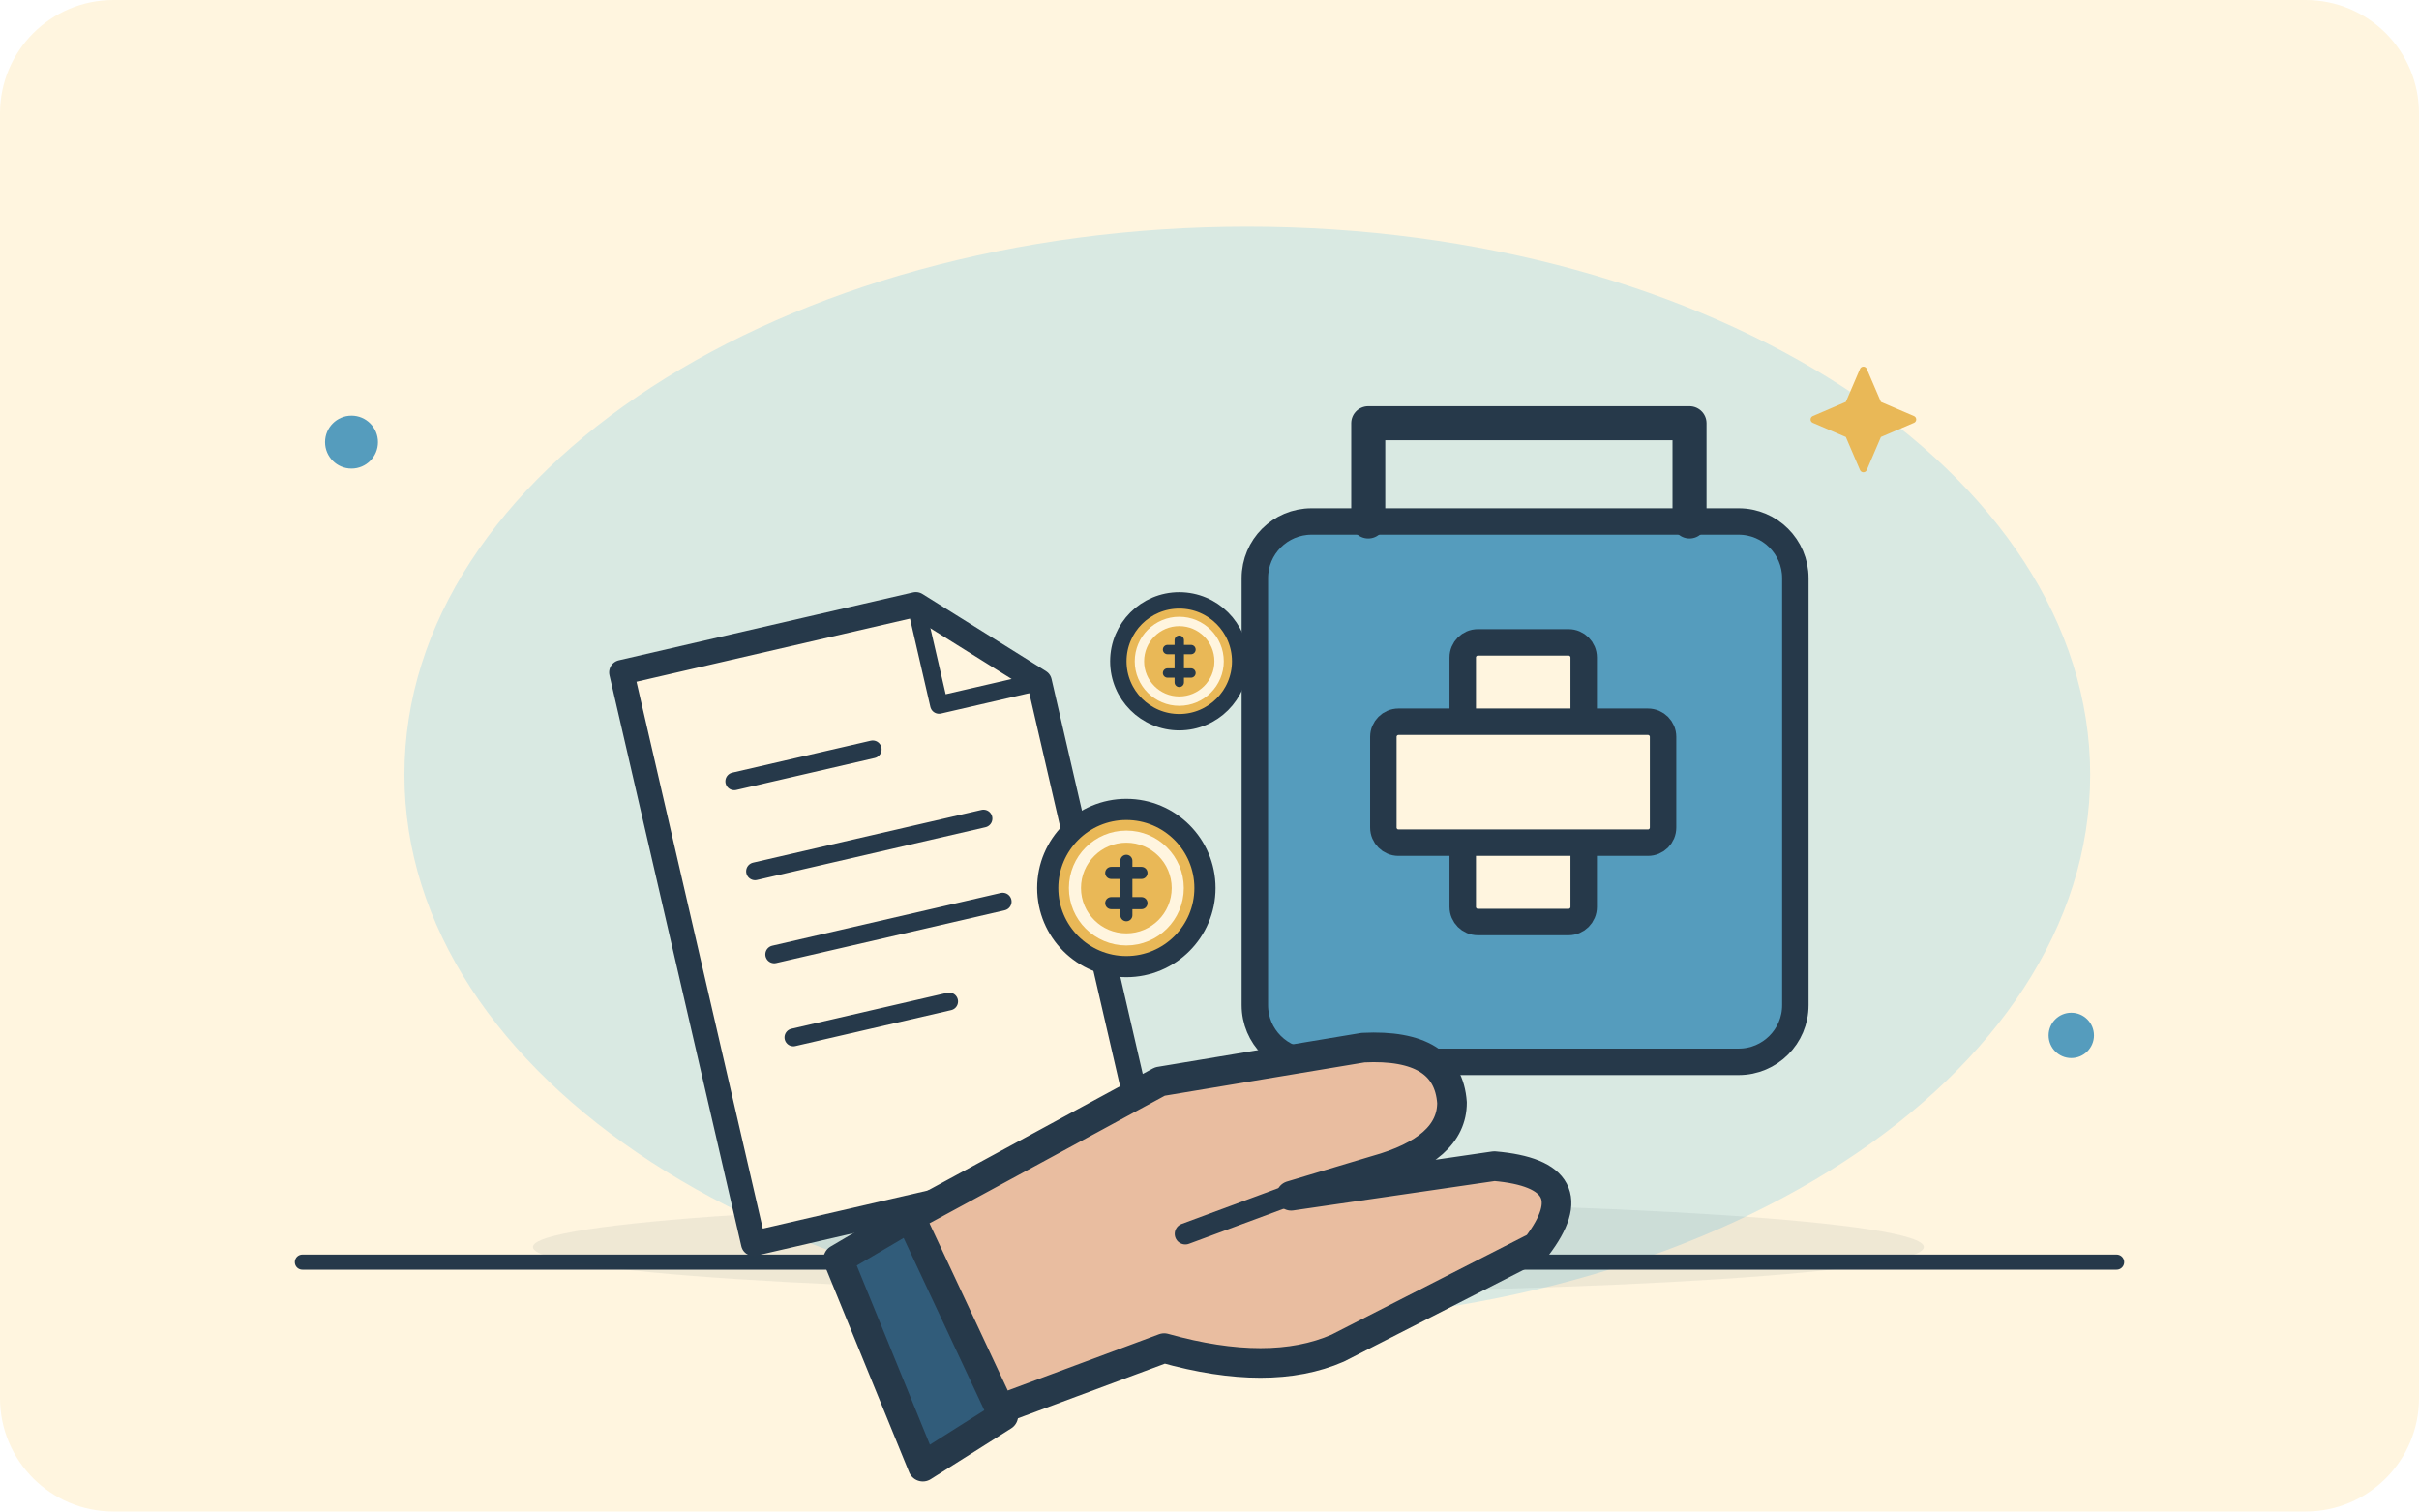
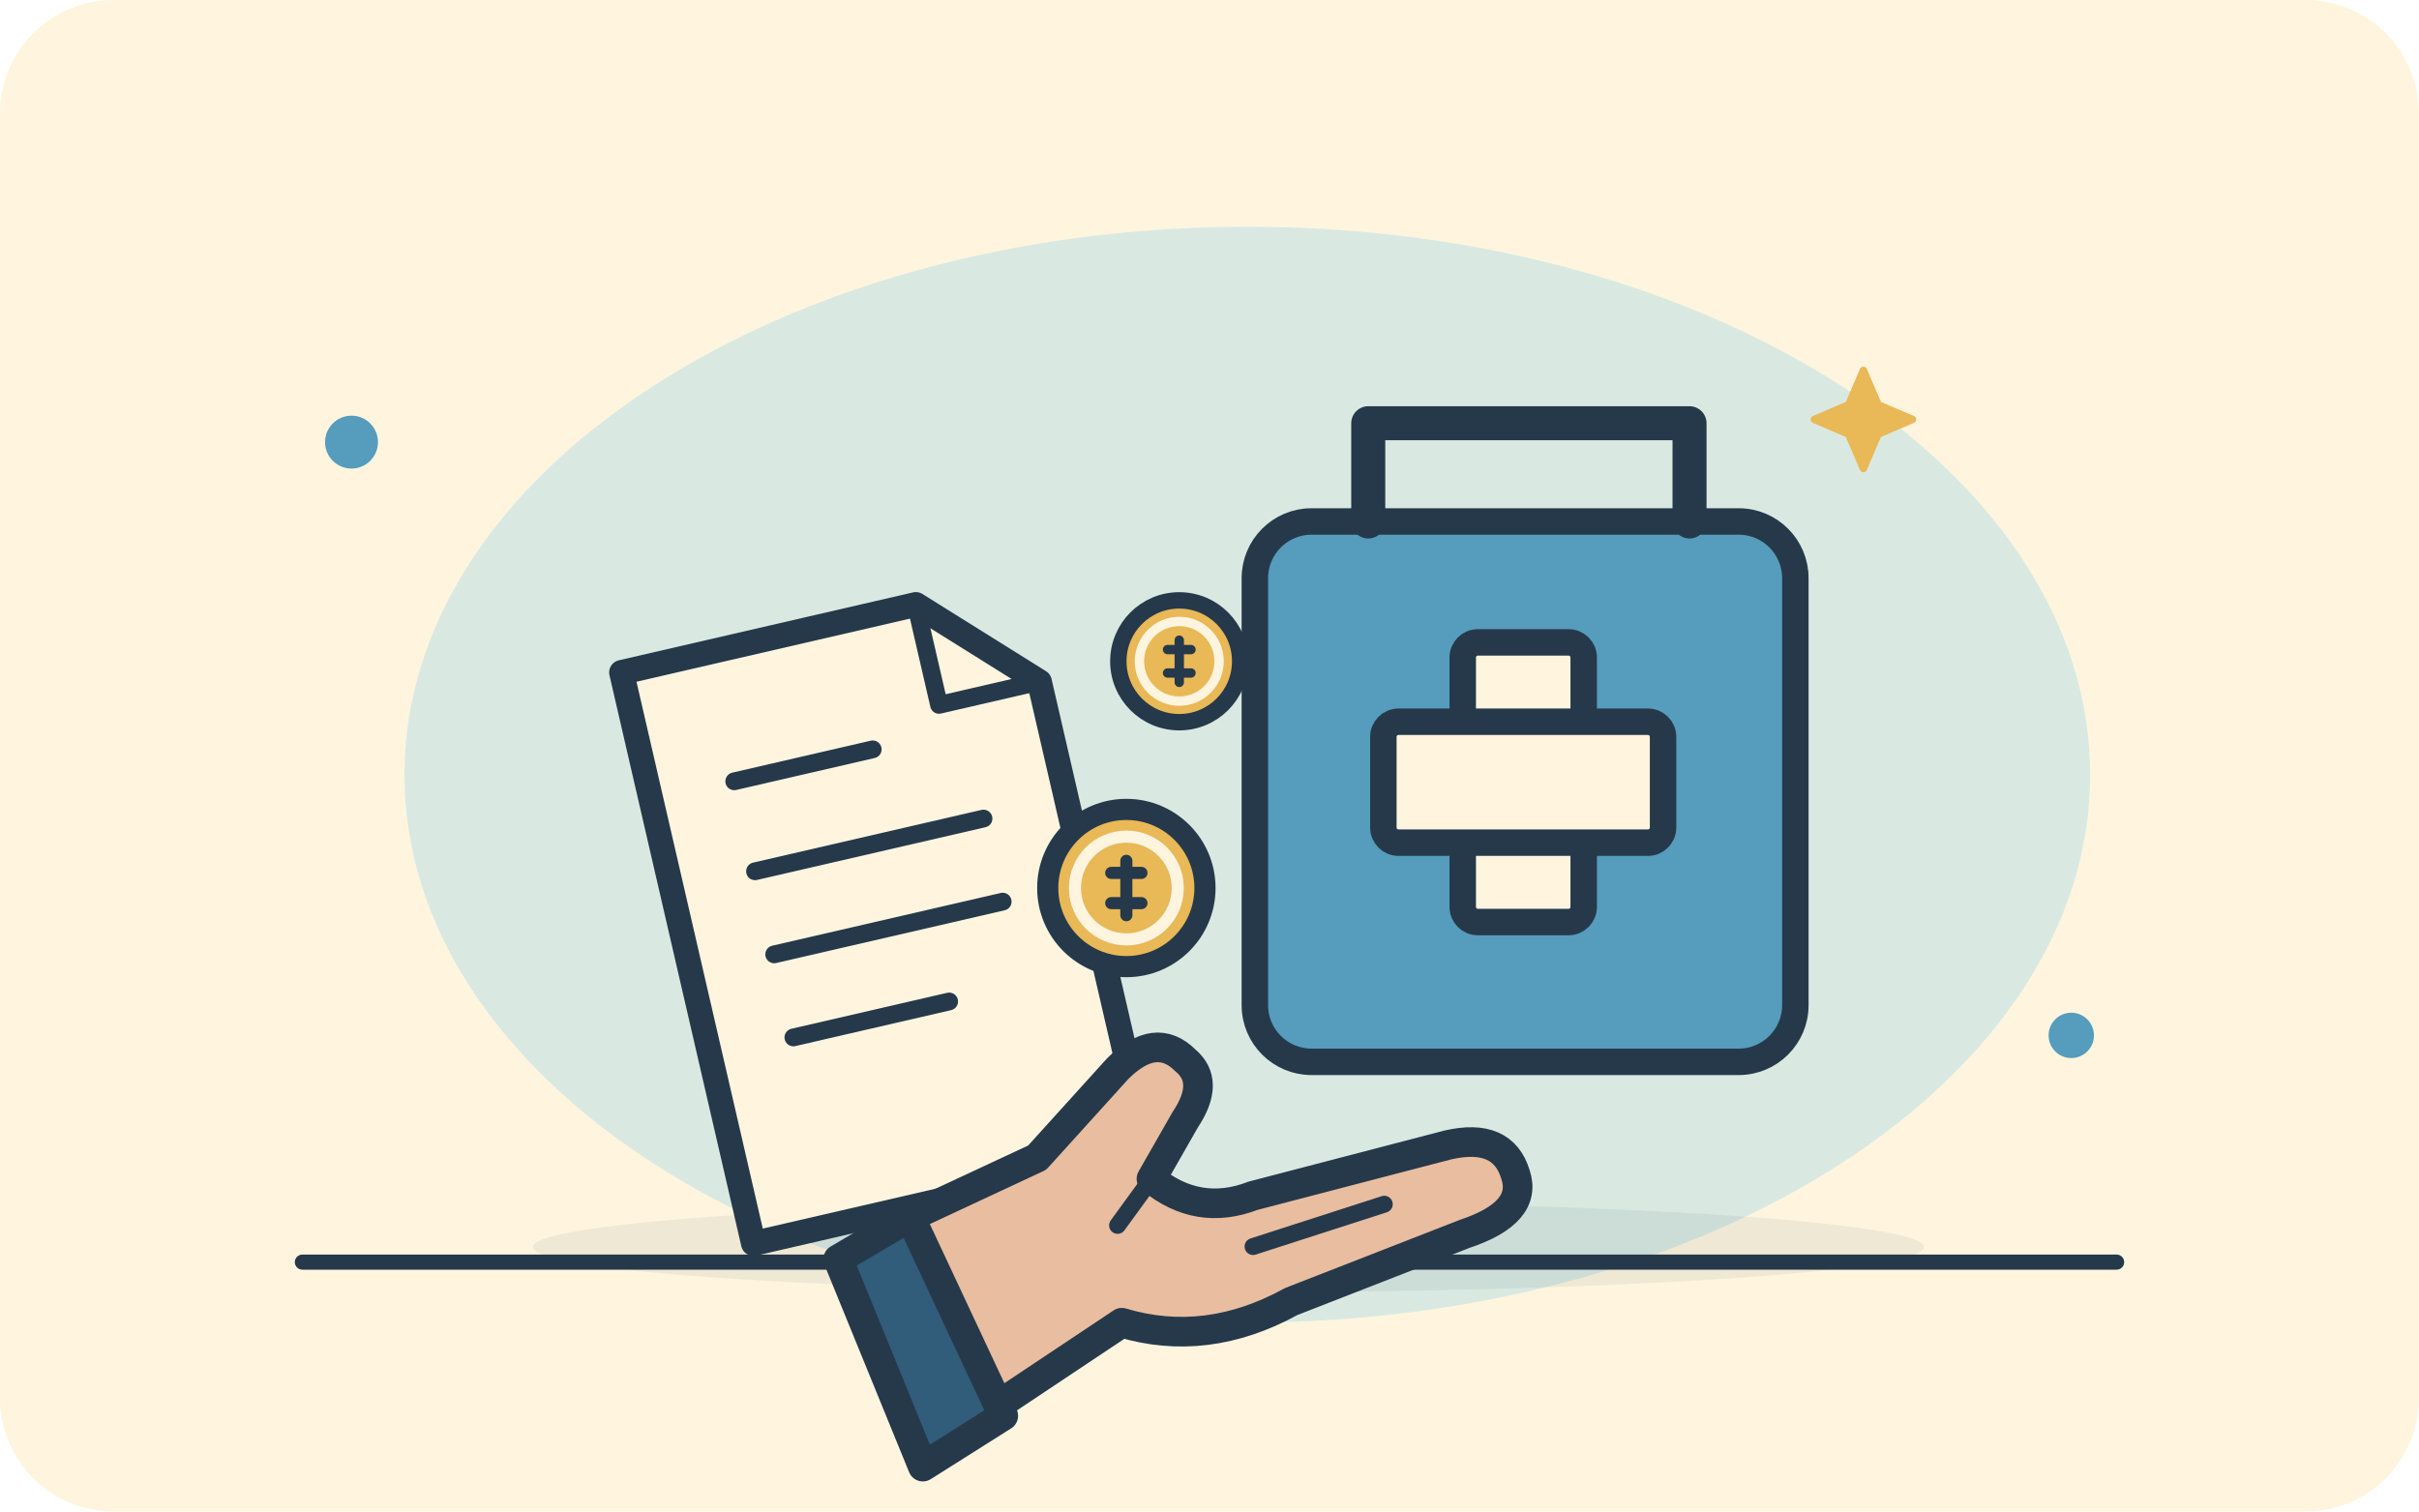
<svg xmlns="http://www.w3.org/2000/svg" width="640" height="400" viewBox="0 0 640 400">
  <rect width="640" height="400" rx="30" fill="#fff5df" />
  <ellipse cx="330" cy="205" rx="223" ry="145" fill="#d9e9e2" />
  <path d="M80 334H560" fill="none" stroke="#26394a" stroke-width="4" stroke-linecap="round" stroke-linejoin="round" />
  <ellipse cx="325" cy="330" rx="184" ry="12" fill="#26394a12" />
  <circle cx="93" cy="117" r="6" fill="#559cbd" stroke="#559cbd" stroke-width="2" />
  <circle cx="548" cy="274" r="5" fill="#559cbd" stroke="#559cbd" stroke-width="2" />
  <g transform="translate(234 241) scale(0.94) rotate(-13)">
    <path d="M-57 -82H28L57 -53V83H-57Z" fill="#fff5df" stroke="#26394a" stroke-width="7" stroke-linecap="round" stroke-linejoin="round" />
    <path d="M28 -82V-53H57" fill="none" stroke="#26394a" stroke-width="5" stroke-linecap="round" stroke-linejoin="round" />
    <path d="M-33 -45H7M-33 -19H33M-33 5H33M-33 29H12" fill="none" stroke="#26394a" stroke-width="5" stroke-linecap="round" stroke-linejoin="round" />
  </g>
  <rect x="332" y="138" width="143" height="143" rx="15" fill="#559cbd" stroke="#26394a" stroke-width="7" />
  <path d="M362 138V112H447V138" fill="none" stroke="#26394a" stroke-width="9" stroke-linecap="round" stroke-linejoin="round" />
  <rect x="387" y="170" width="32" height="74" rx="4" fill="#fff5df" stroke="#26394a" stroke-width="7" />
  <rect x="366" y="191" width="74" height="32" rx="4" fill="#fff5df" stroke="#26394a" stroke-width="7" />
  <g transform="translate(336 303) scale(1.12) rotate(0)">
-     <path d="M-85 17 -26 -15 22 -23Q42 -24 43 -10Q43 1 25 6L5 12 53 5Q76 7 63 24L16 48Q0 55 -25 48L-68 64Z" fill="#e9bda0" stroke="#26394a" stroke-width="7" stroke-linecap="round" stroke-linejoin="round" />
+     <path d="M-85 17 -55 3 -36 -18Q-27 -27 -20 -20Q-14 -15 -20 -6L-28 8Q-17 17 -4 12L42 0Q55 -3 58 7Q61 16 46 21L5 37Q-15 48 -35 42L-68 64Z" fill="#e9bda0" stroke="#26394a" stroke-width="7" stroke-linecap="round" stroke-linejoin="round" />
    <path d="M-85 17 -102 27 -82 76 -63 64Z" fill="#315c7a" stroke="#26394a" stroke-width="7" stroke-linecap="round" stroke-linejoin="round" />
-     <path d="M-20 21 7 11" fill="none" stroke="#26394a" stroke-width="5" stroke-linecap="round" stroke-linejoin="round" />
+     <path d="M-28 8 -36 19M-4 24 27 14" fill="none" stroke="#26394a" stroke-width="4" stroke-linecap="round" stroke-linejoin="round" />
  </g>
  <g transform="translate(298 235) scale(0.8) rotate(0)">
    <circle cx="0" cy="0" r="26" fill="#e9b857" stroke="#26394a" stroke-width="7" />
    <circle cx="0" cy="0" r="17" fill="none" stroke="#fff5df" stroke-width="4" />
    <path d="M0 -9V9M-5 -5H5M-5 5H5" fill="none" stroke="#26394a" stroke-width="4" stroke-linecap="round" stroke-linejoin="round" />
  </g>
  <g transform="translate(312 175) scale(0.62) rotate(0)">
    <circle cx="0" cy="0" r="26" fill="#e9b857" stroke="#26394a" stroke-width="7" />
    <circle cx="0" cy="0" r="17" fill="none" stroke="#fff5df" stroke-width="4" />
    <path d="M0 -9V9M-5 -5H5M-5 5H5" fill="none" stroke="#26394a" stroke-width="4" stroke-linecap="round" stroke-linejoin="round" />
  </g>
  <g transform="translate(493 111) scale(0.65) rotate(0)">
    <path d="M0 -20 6 -6 20 0 6 6 0 20 -6 6 -20 0 -6 -6Z" fill="#e9b857" stroke="#e9b857" stroke-width="3" stroke-linecap="round" stroke-linejoin="round" />
  </g>
</svg>
